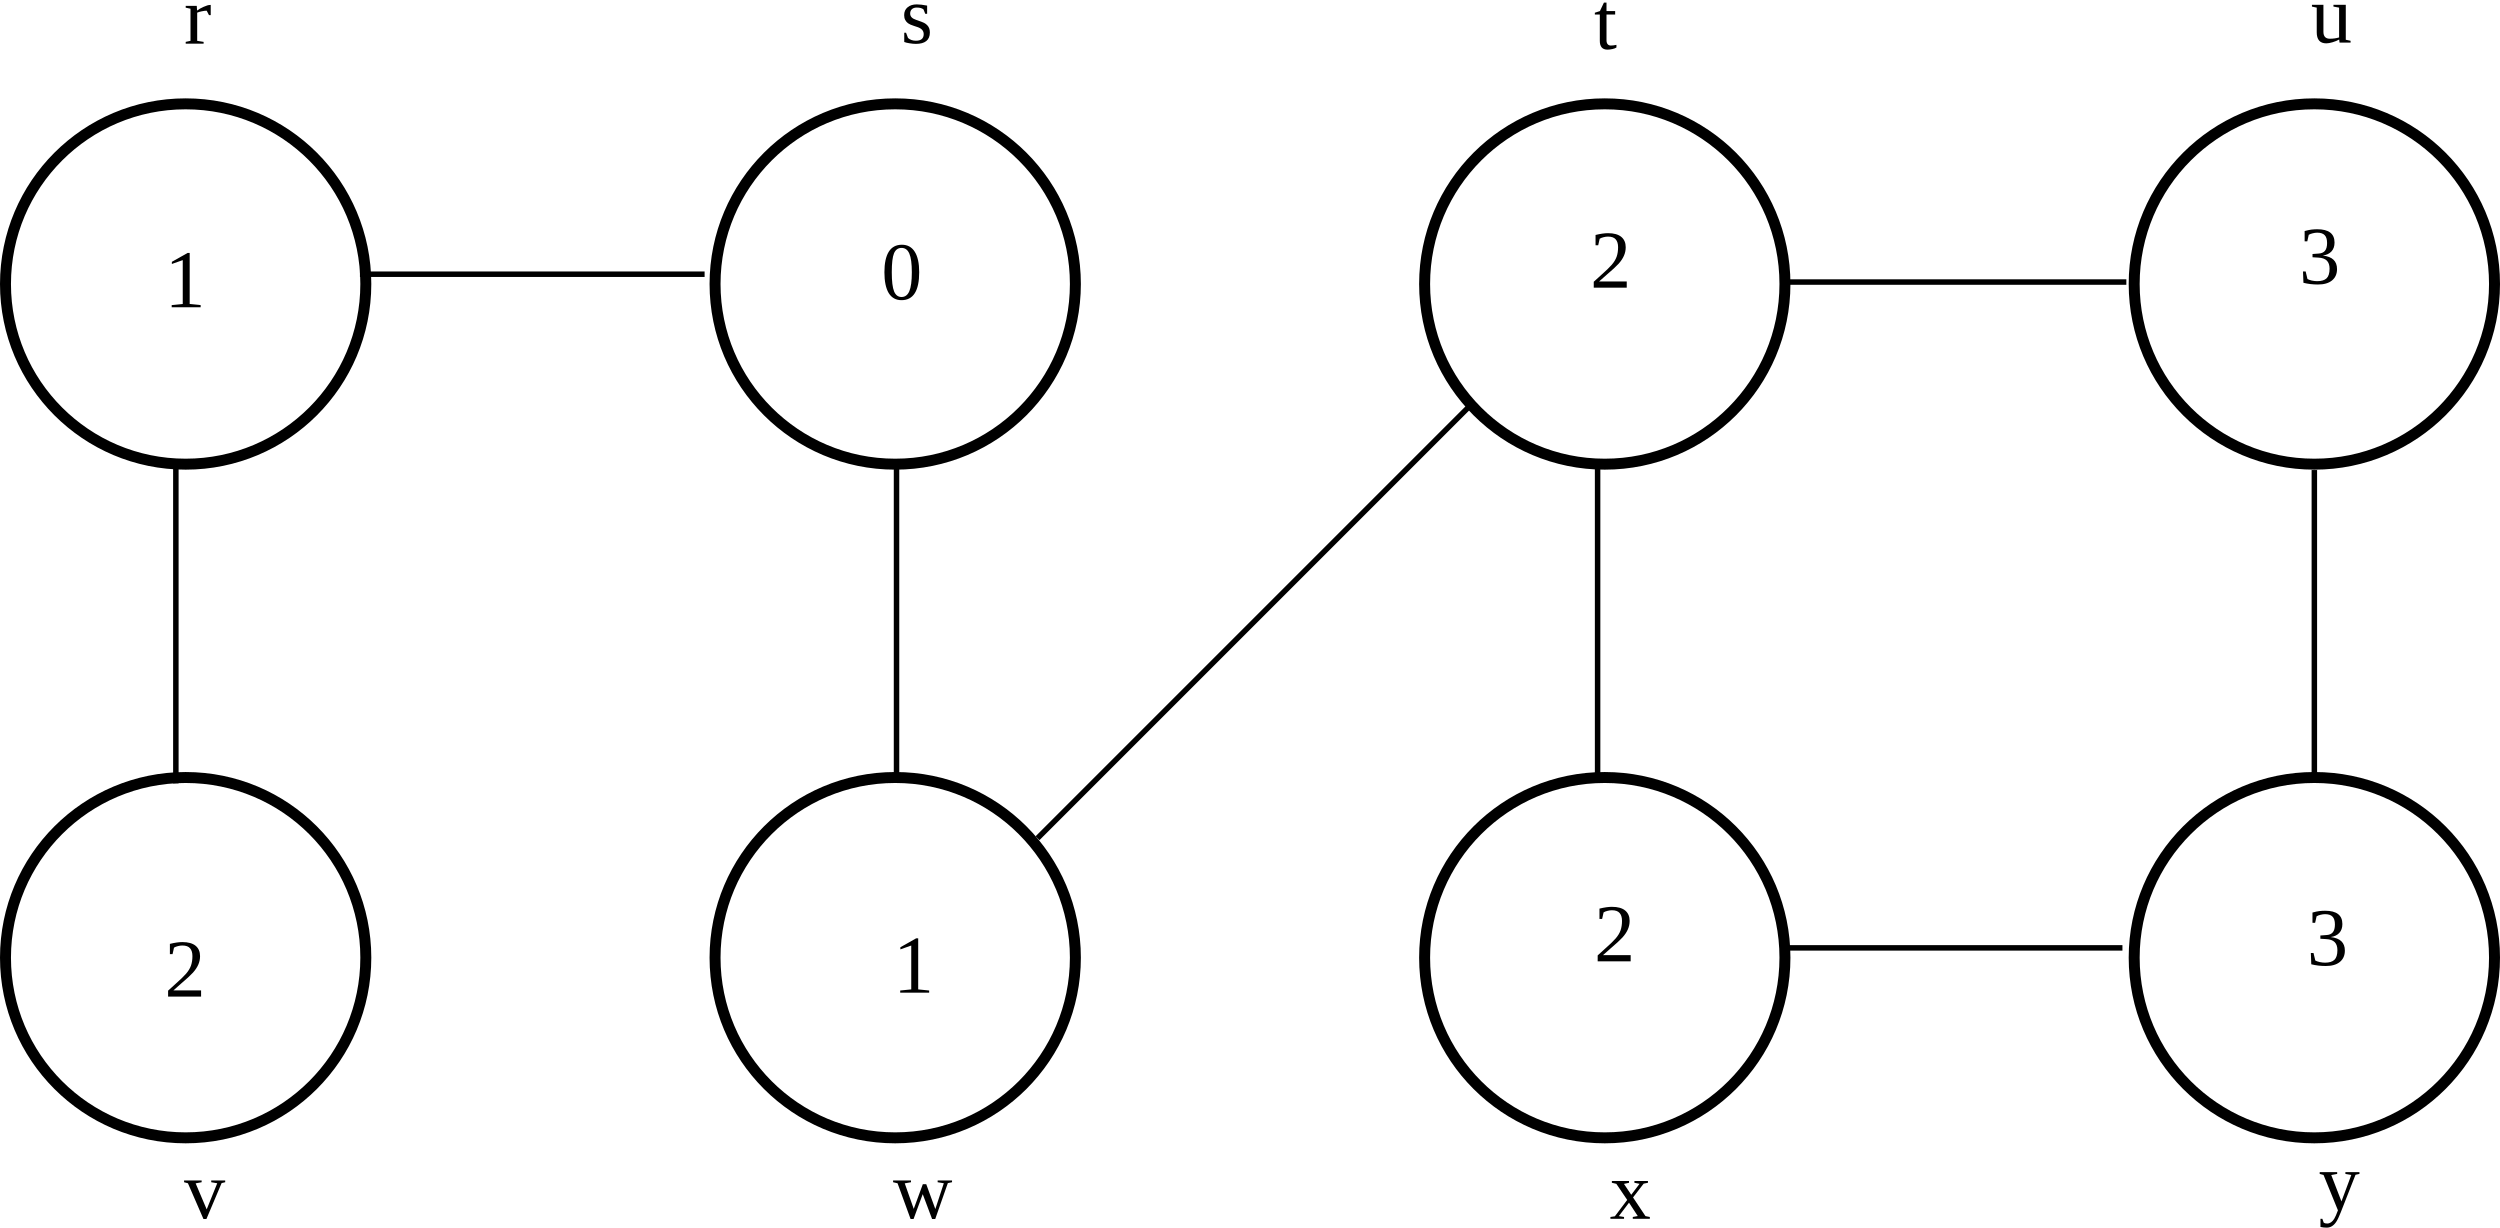
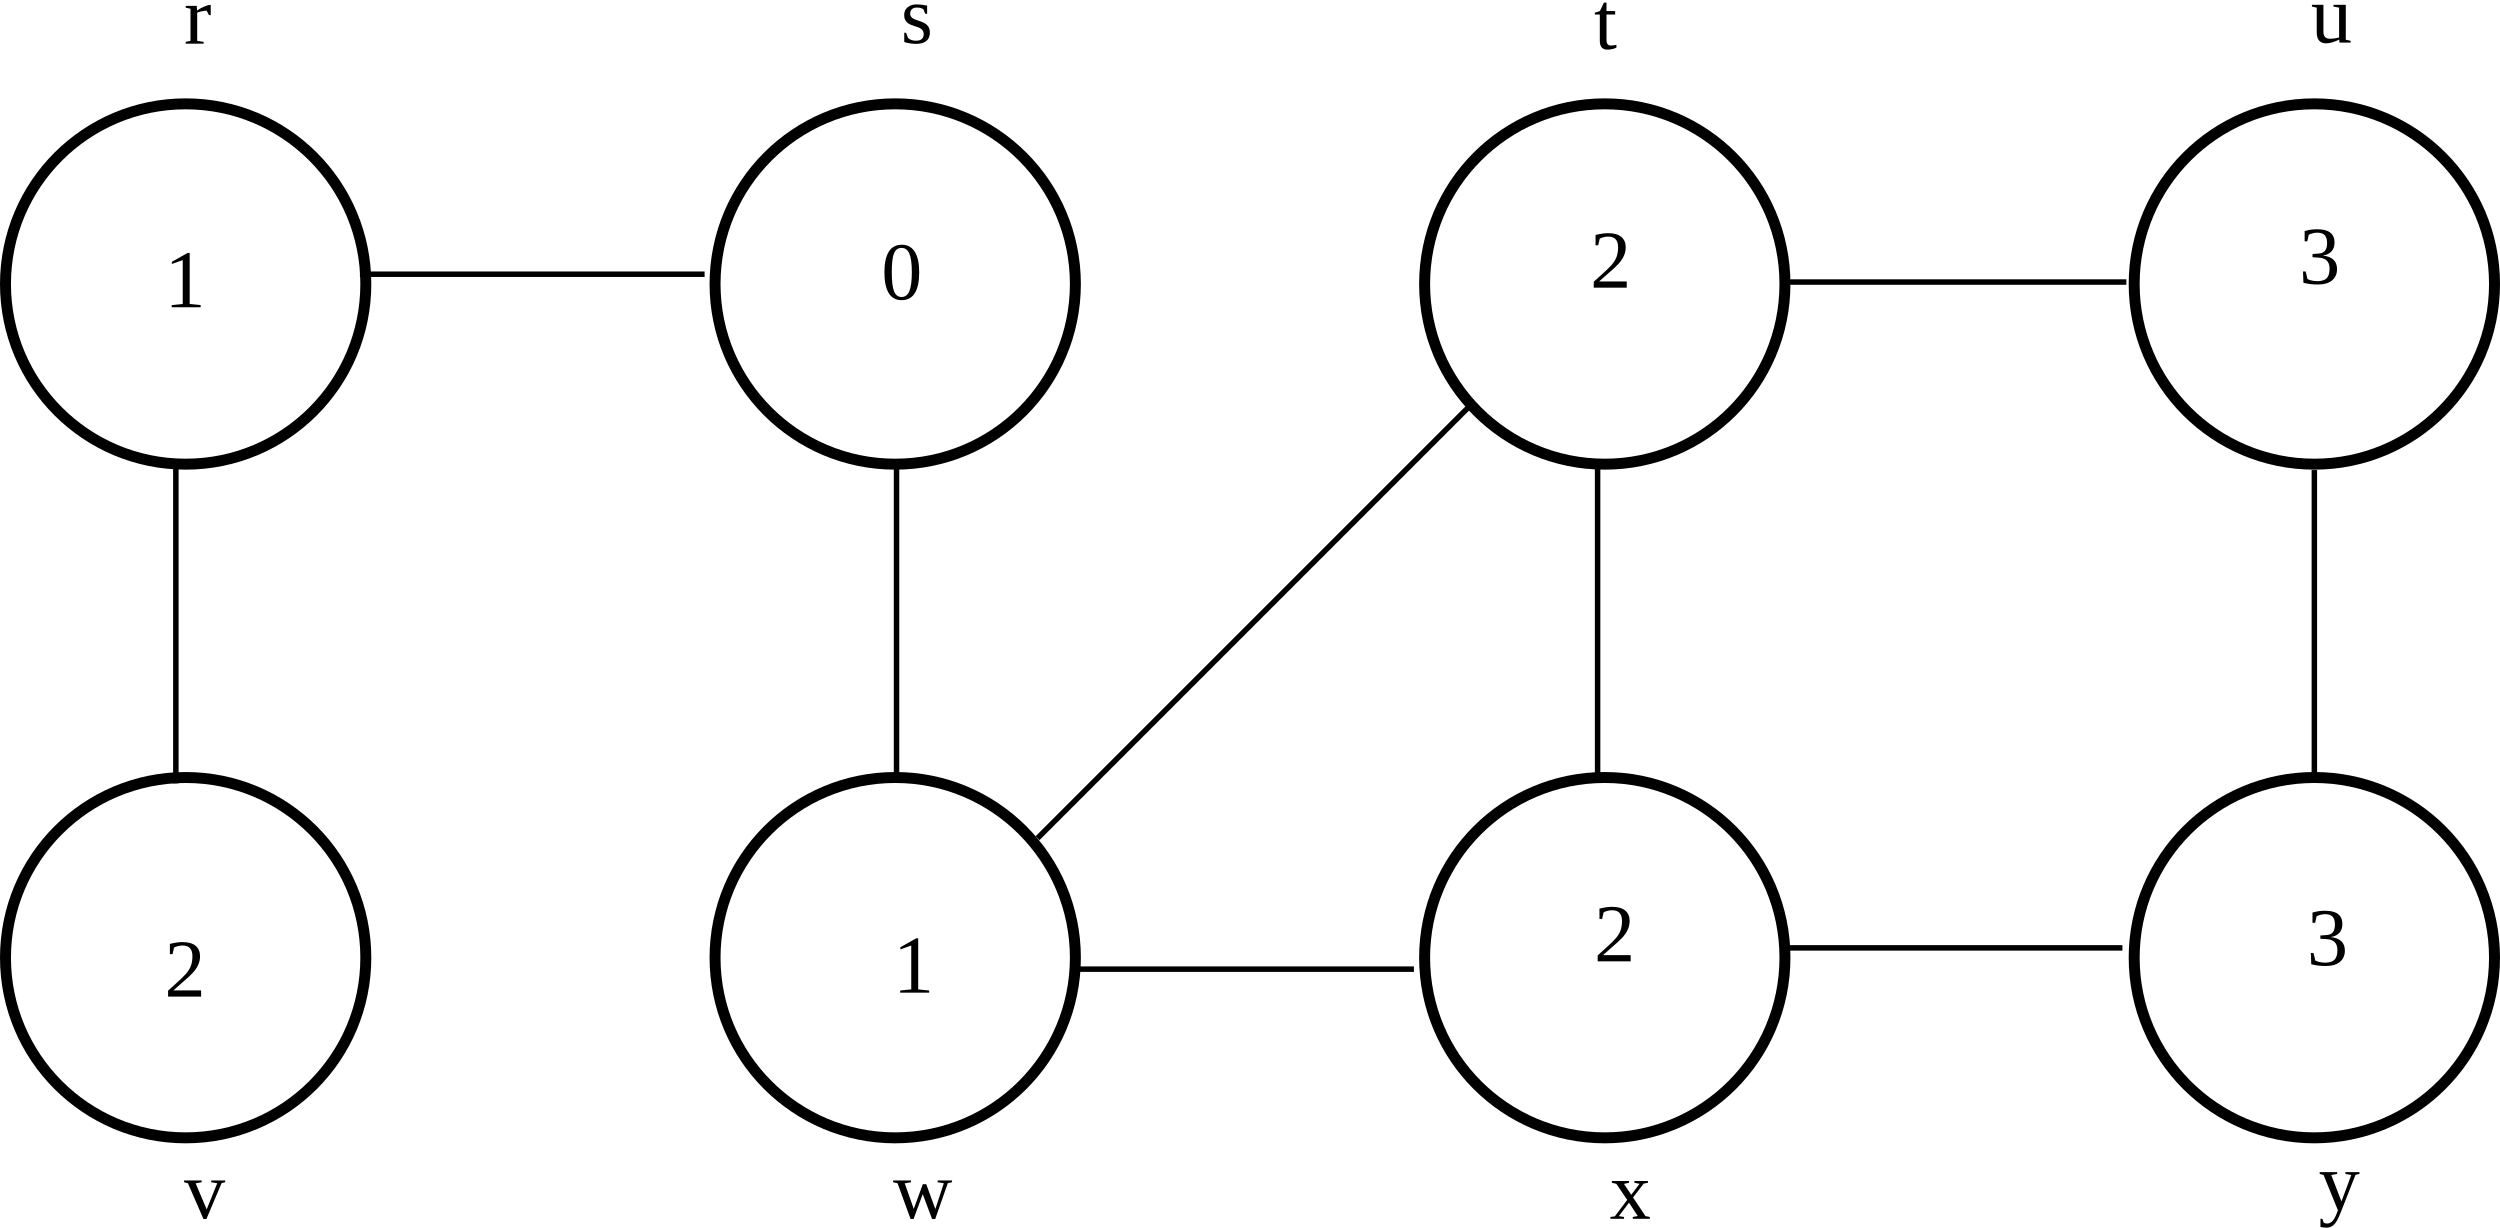
<svg xmlns="http://www.w3.org/2000/svg" width="455.929" height="223.889" id="svg5063" version="1.1" viewBox="0 0 455.929 223.889">
  <defs id="defs5065" />
  <g id="layer1" transform="translate(-165.7857,-289.4962)">
-     <circle style="fill:none;fill-opacity:0.353;stroke:#000000;stroke-width:2;stroke-linecap:butt;stroke-miterlimit:4;stroke-dasharray:none;stroke-opacity:1" id="path5611" cx="329.048" cy="341.291" r="32.857" d="m 361.905,341.291 a 32.857,32.857 0 0 1 -32.857,32.857 32.857,32.857 0 0 1 -32.857,-32.857 32.857,32.857 0 0 1 32.857,-32.857 32.857,32.857 0 0 1 32.857,32.857 z" />
-     <circle style="fill:none;fill-opacity:0.353;stroke:#000000;stroke-width:2;stroke-linecap:butt;stroke-miterlimit:4;stroke-dasharray:none;stroke-opacity:1" id="path5611-1" cx="199.643" cy="341.291" r="32.857" d="M 232.5,341.291 A 32.857,32.857 0 0 1 199.643,374.148 32.857,32.857 0 0 1 166.786,341.291 32.857,32.857 0 0 1 199.643,308.434 32.857,32.857 0 0 1 232.5,341.291 Z" />
-     <circle style="fill:none;fill-opacity:0.353;stroke:#000000;stroke-width:2;stroke-linecap:butt;stroke-miterlimit:4;stroke-dasharray:none;stroke-opacity:1" id="path5611-4" cx="458.452" cy="341.291" r="32.857" d="m 491.31,341.291 a 32.857,32.857 0 0 1 -32.857,32.857 32.857,32.857 0 0 1 -32.857,-32.857 32.857,32.857 0 0 1 32.857,-32.857 32.857,32.857 0 0 1 32.857,32.857 z" />
-     <circle style="fill:none;fill-opacity:0.353;stroke:#000000;stroke-width:2;stroke-linecap:butt;stroke-miterlimit:4;stroke-dasharray:none;stroke-opacity:1" id="path5611-8" cx="329.048" cy="464.148" r="32.857" d="m 361.905,464.148 a 32.857,32.857 0 0 1 -32.857,32.857 32.857,32.857 0 0 1 -32.857,-32.857 32.857,32.857 0 0 1 32.857,-32.857 32.857,32.857 0 0 1 32.857,32.857 z" />
-     <circle style="fill:none;fill-opacity:0.353;stroke:#000000;stroke-width:2;stroke-linecap:butt;stroke-miterlimit:4;stroke-dasharray:none;stroke-opacity:1" id="path5611-6" cx="199.643" cy="464.148" r="32.857" d="M 232.5,464.148 A 32.857,32.857 0 0 1 199.643,497.005 32.857,32.857 0 0 1 166.786,464.148 32.857,32.857 0 0 1 199.643,431.291 32.857,32.857 0 0 1 232.5,464.148 Z" />
-     <circle style="fill:none;fill-opacity:0.353;stroke:#000000;stroke-width:2;stroke-linecap:butt;stroke-miterlimit:4;stroke-dasharray:none;stroke-opacity:1" id="path5611-64" cx="458.452" cy="464.148" r="32.857" d="m 491.31,464.148 a 32.857,32.857 0 0 1 -32.857,32.857 32.857,32.857 0 0 1 -32.857,-32.857 32.857,32.857 0 0 1 32.857,-32.857 32.857,32.857 0 0 1 32.857,32.857 z" />
-     <circle style="fill:none;fill-opacity:0.353;stroke:#000000;stroke-width:2;stroke-linecap:butt;stroke-miterlimit:4;stroke-dasharray:none;stroke-opacity:1" id="path5611-5" cx="587.857" cy="341.291" r="32.857" d="m 620.714,341.291 a 32.857,32.857 0 0 1 -32.857,32.857 32.857,32.857 0 0 1 -32.857,-32.857 32.857,32.857 0 0 1 32.857,-32.857 32.857,32.857 0 0 1 32.857,32.857 z" />
-     <circle style="fill:none;fill-opacity:0.353;stroke:#000000;stroke-width:2;stroke-linecap:butt;stroke-miterlimit:4;stroke-dasharray:none;stroke-opacity:1" id="path5611-60" cx="587.857" cy="464.148" r="32.857" d="m 620.714,464.148 a 32.857,32.857 0 0 1 -32.857,32.857 32.857,32.857 0 0 1 -32.857,-32.857 32.857,32.857 0 0 1 32.857,-32.857 32.857,32.857 0 0 1 32.857,32.857 z" />
+     <circle style="fill:none;fill-opacity:0.353;stroke:#000000;stroke-width:2;stroke-linecap:butt;stroke-miterlimit:4;stroke-dasharray:none;stroke-opacity:1" id="path5611" cx="329.048" cy="341.291" r="32.857" />
+     <circle style="fill:none;fill-opacity:0.353;stroke:#000000;stroke-width:2;stroke-linecap:butt;stroke-miterlimit:4;stroke-dasharray:none;stroke-opacity:1" id="path5611-1" cx="199.643" cy="341.291" r="32.857" />
+     <circle style="fill:none;fill-opacity:0.353;stroke:#000000;stroke-width:2;stroke-linecap:butt;stroke-miterlimit:4;stroke-dasharray:none;stroke-opacity:1" id="path5611-4" cx="458.452" cy="341.291" r="32.857" />
+     <circle style="fill:none;fill-opacity:0.353;stroke:#000000;stroke-width:2;stroke-linecap:butt;stroke-miterlimit:4;stroke-dasharray:none;stroke-opacity:1" id="path5611-8" cx="329.048" cy="464.148" r="32.857" />
+     <circle style="fill:none;fill-opacity:0.353;stroke:#000000;stroke-width:2;stroke-linecap:butt;stroke-miterlimit:4;stroke-dasharray:none;stroke-opacity:1" id="path5611-6" cx="199.643" cy="464.148" r="32.857" />
+     <circle style="fill:none;fill-opacity:0.353;stroke:#000000;stroke-width:2;stroke-linecap:butt;stroke-miterlimit:4;stroke-dasharray:none;stroke-opacity:1" id="path5611-64" cx="458.452" cy="464.148" r="32.857" />
+     <circle style="fill:none;fill-opacity:0.353;stroke:#000000;stroke-width:2;stroke-linecap:butt;stroke-miterlimit:4;stroke-dasharray:none;stroke-opacity:1" id="path5611-5" cx="587.857" cy="341.291" r="32.857" />
+     <circle style="fill:none;fill-opacity:0.353;stroke:#000000;stroke-width:2;stroke-linecap:butt;stroke-miterlimit:4;stroke-dasharray:none;stroke-opacity:1" id="path5611-60" cx="587.857" cy="464.148" r="32.857" />
    <path style="fill:none;fill-rule:evenodd;stroke:#000000;stroke-width:1px;stroke-linecap:butt;stroke-linejoin:miter;stroke-opacity:1" d="m 197.857,373.791 0,58.571" id="path5664" />
    <path style="fill:none;fill-rule:evenodd;stroke:#000000;stroke-width:1px;stroke-linecap:butt;stroke-linejoin:miter;stroke-opacity:1" d="m 329.286,374.505 0,56.429" id="path5666" />
    <path style="fill:none;fill-rule:evenodd;stroke:#000000;stroke-width:1px;stroke-linecap:butt;stroke-linejoin:miter;stroke-opacity:1" d="m 231.429,339.505 62.857,0" id="path5668" />
    <path style="fill:none;fill-rule:evenodd;stroke:#000000;stroke-width:1px;stroke-linecap:butt;stroke-linejoin:miter;stroke-opacity:1" d="m 355,442.362 78.929,-78.929" id="path5670" />
    <path style="fill:none;fill-rule:evenodd;stroke:#000000;stroke-width:1px;stroke-linecap:butt;stroke-linejoin:miter;stroke-opacity:1" d="m 457.143,373.791 0,57.857" id="path5672" />
    <path style="fill:none;fill-rule:evenodd;stroke:#000000;stroke-width:1px;stroke-linecap:butt;stroke-linejoin:miter;stroke-opacity:1" d="m 491.429,462.362 61.429,0" id="path5674" />
    <path style="fill:none;fill-rule:evenodd;stroke:#000000;stroke-width:1px;stroke-linecap:butt;stroke-linejoin:miter;stroke-opacity:1" d="m 587.857,430.934 0,-55.714" id="path5676" />
    <path style="fill:none;fill-rule:evenodd;stroke:#000000;stroke-width:1px;stroke-linecap:butt;stroke-linejoin:miter;stroke-opacity:1" d="m 553.571,340.934 -62.143,0" id="path5678" />
    <text xml:space="preserve" style="font-style:normal;font-variant:normal;font-weight:normal;font-stretch:normal;font-size:15px;line-height:125%;font-family:'Times New Roman';-inkscape-font-specification:'Times New Roman, Normal';text-align:start;letter-spacing:0px;word-spacing:0px;writing-mode:lr-tb;text-anchor:start;fill:#000000;fill-opacity:1;stroke:none;stroke-width:1px;stroke-linecap:butt;stroke-linejoin:miter;stroke-opacity:1" x="199.357" y="297.461" id="text4150">
      <tspan id="tspan4152" x="199.357" y="297.461">r</tspan>
    </text>
    <text xml:space="preserve" style="font-style:normal;font-variant:normal;font-weight:normal;font-stretch:normal;font-size:15px;line-height:125%;font-family:'Times New Roman';-inkscape-font-specification:'Times New Roman, Normal';text-align:start;letter-spacing:0px;word-spacing:0px;writing-mode:lr-tb;text-anchor:start;fill:#000000;fill-opacity:1;stroke:none;stroke-width:1px;stroke-linecap:butt;stroke-linejoin:miter;stroke-opacity:1" x="330.071" y="297.359" id="text4154">
      <tspan id="tspan4156" x="330.071" y="297.359">s</tspan>
    </text>
    <text xml:space="preserve" style="font-style:normal;font-variant:normal;font-weight:normal;font-stretch:normal;font-size:15px;line-height:125%;font-family:'Times New Roman';-inkscape-font-specification:'Times New Roman, Normal';text-align:start;letter-spacing:0px;word-spacing:0px;writing-mode:lr-tb;text-anchor:start;fill:#000000;fill-opacity:1;stroke:none;stroke-width:1px;stroke-linecap:butt;stroke-linejoin:miter;stroke-opacity:1" x="199.357" y="511.664" id="text4158">
      <tspan id="tspan4160" x="199.357" y="511.664">v</tspan>
    </text>
    <text xml:space="preserve" style="font-style:normal;font-variant:normal;font-weight:normal;font-stretch:normal;font-size:15px;line-height:125%;font-family:'Times New Roman';-inkscape-font-specification:'Times New Roman, Normal';text-align:start;letter-spacing:0px;word-spacing:0px;writing-mode:lr-tb;text-anchor:start;fill:#000000;fill-opacity:1;stroke:none;stroke-width:1px;stroke-linecap:butt;stroke-linejoin:miter;stroke-opacity:1" x="328.643" y="511.664" id="text4162">
      <tspan id="tspan4164" x="328.643" y="511.664">w</tspan>
    </text>
    <text xml:space="preserve" style="font-style:normal;font-variant:normal;font-weight:normal;font-stretch:normal;font-size:15px;line-height:125%;font-family:'Times New Roman';-inkscape-font-specification:'Times New Roman, Normal';text-align:start;letter-spacing:0px;word-spacing:0px;writing-mode:lr-tb;text-anchor:start;fill:#000000;fill-opacity:1;stroke:none;stroke-width:1px;stroke-linecap:butt;stroke-linejoin:miter;stroke-opacity:1" x="459.357" y="511.767" id="text4166">
      <tspan id="tspan4168" x="459.357" y="511.767">x</tspan>
    </text>
    <text xml:space="preserve" style="font-style:normal;font-variant:normal;font-weight:normal;font-stretch:normal;font-size:15px;line-height:125%;font-family:'Times New Roman';-inkscape-font-specification:'Times New Roman, Normal';text-align:start;letter-spacing:0px;word-spacing:0px;writing-mode:lr-tb;text-anchor:start;fill:#000000;fill-opacity:1;stroke:none;stroke-width:1px;stroke-linecap:butt;stroke-linejoin:miter;stroke-opacity:1" x="588.643" y="510.148" id="text4170">
      <tspan id="tspan4172" x="588.643" y="510.148">y</tspan>
    </text>
    <text xml:space="preserve" style="font-style:normal;font-variant:normal;font-weight:normal;font-stretch:normal;font-size:15px;line-height:125%;font-family:'Times New Roman';-inkscape-font-specification:'Times New Roman, Normal';text-align:start;letter-spacing:0px;word-spacing:0px;writing-mode:lr-tb;text-anchor:start;fill:#000000;fill-opacity:1;stroke:none;stroke-width:1px;stroke-linecap:butt;stroke-linejoin:miter;stroke-opacity:1" x="587.214" y="297.26" id="text4174">
      <tspan id="tspan4176" x="587.214" y="297.26">u</tspan>
    </text>
    <text xml:space="preserve" style="font-style:normal;font-variant:normal;font-weight:normal;font-stretch:normal;font-size:15px;line-height:125%;font-family:'Times New Roman';-inkscape-font-specification:'Times New Roman, Normal';text-align:start;letter-spacing:0px;word-spacing:0px;writing-mode:lr-tb;text-anchor:start;fill:#000000;fill-opacity:1;stroke:none;stroke-width:1px;stroke-linecap:butt;stroke-linejoin:miter;stroke-opacity:1" x="456.5" y="298.41" id="text4178">
      <tspan id="tspan4180" x="456.5" y="298.41">t</tspan>
    </text>
    <text xml:space="preserve" style="font-style:normal;font-variant:normal;font-weight:normal;font-stretch:normal;font-size:15px;line-height:125%;font-family:'Times New Roman';-inkscape-font-specification:'Times New Roman, Normal';text-align:start;letter-spacing:0px;word-spacing:0px;writing-mode:lr-tb;text-anchor:start;fill:#000000;fill-opacity:1;stroke:none;stroke-width:1px;stroke-linecap:butt;stroke-linejoin:miter;stroke-opacity:1" x="195.786" y="345.528" id="text4167">
      <tspan id="tspan4169" x="195.786" y="345.528">1</tspan>
    </text>
    <text xml:space="preserve" style="font-style:normal;font-variant:normal;font-weight:normal;font-stretch:normal;font-size:15px;line-height:125%;font-family:'Times New Roman';-inkscape-font-specification:'Times New Roman, Normal';text-align:start;letter-spacing:0px;word-spacing:0px;writing-mode:lr-tb;text-anchor:start;fill:#000000;fill-opacity:1;stroke:none;stroke-width:1px;stroke-linecap:butt;stroke-linejoin:miter;stroke-opacity:1" x="326.5" y="344.099" id="text4171">
      <tspan id="tspan4173" x="326.5" y="344.099">0</tspan>
    </text>
    <text xml:space="preserve" style="font-style:normal;font-variant:normal;font-weight:normal;font-stretch:normal;font-size:15px;line-height:125%;font-family:'Times New Roman';-inkscape-font-specification:'Times New Roman, Normal';text-align:start;letter-spacing:0px;word-spacing:0px;writing-mode:lr-tb;text-anchor:start;fill:#000000;fill-opacity:1;stroke:none;stroke-width:1px;stroke-linecap:butt;stroke-linejoin:miter;stroke-opacity:1" x="328.643" y="470.528" id="text4175">
      <tspan id="tspan4177" x="328.643" y="470.528">1</tspan>
    </text>
    <text xml:space="preserve" style="font-style:normal;font-variant:normal;font-weight:normal;font-stretch:normal;font-size:15px;line-height:125%;font-family:'Times New Roman';-inkscape-font-specification:'Times New Roman, Normal';text-align:start;letter-spacing:0px;word-spacing:0px;writing-mode:lr-tb;text-anchor:start;fill:#000000;fill-opacity:1;stroke:none;stroke-width:1px;stroke-linecap:butt;stroke-linejoin:miter;stroke-opacity:1" x="195.786" y="471.242" id="text4179">
      <tspan id="tspan4181" x="195.786" y="471.242">2</tspan>
    </text>
    <text xml:space="preserve" style="font-style:normal;font-variant:normal;font-weight:normal;font-stretch:normal;font-size:15px;line-height:125%;font-family:'Times New Roman';-inkscape-font-specification:'Times New Roman, Normal';text-align:start;letter-spacing:0px;word-spacing:0px;writing-mode:lr-tb;text-anchor:start;fill:#000000;fill-opacity:1;stroke:none;stroke-width:1px;stroke-linecap:butt;stroke-linejoin:miter;stroke-opacity:1" x="455.786" y="341.957" id="text4183">
      <tspan id="tspan4185" x="455.786" y="341.957">2</tspan>
    </text>
    <text xml:space="preserve" style="font-style:normal;font-variant:normal;font-weight:normal;font-stretch:normal;font-size:15px;line-height:125%;font-family:'Times New Roman';-inkscape-font-specification:'Times New Roman, Normal';text-align:start;letter-spacing:0px;word-spacing:0px;writing-mode:lr-tb;text-anchor:start;fill:#000000;fill-opacity:1;stroke:none;stroke-width:1px;stroke-linecap:butt;stroke-linejoin:miter;stroke-opacity:1" x="456.5" y="464.814" id="text4187">
      <tspan id="tspan4189" x="456.5" y="464.814">2</tspan>
    </text>
    <text xml:space="preserve" style="font-style:normal;font-variant:normal;font-weight:normal;font-stretch:normal;font-size:15px;line-height:125%;font-family:'Times New Roman';-inkscape-font-specification:'Times New Roman, Normal';text-align:start;letter-spacing:0px;word-spacing:0px;writing-mode:lr-tb;text-anchor:start;fill:#000000;fill-opacity:1;stroke:none;stroke-width:1px;stroke-linecap:butt;stroke-linejoin:miter;stroke-opacity:1" x="586.5" y="465.528" id="text4191">
      <tspan id="tspan4193" x="586.5" y="465.528">3</tspan>
    </text>
    <text xml:space="preserve" style="font-style:normal;font-variant:normal;font-weight:normal;font-stretch:normal;font-size:15px;line-height:125%;font-family:'Times New Roman';-inkscape-font-specification:'Times New Roman, Normal';text-align:start;letter-spacing:0px;word-spacing:0px;writing-mode:lr-tb;text-anchor:start;fill:#000000;fill-opacity:1;stroke:none;stroke-width:1px;stroke-linecap:butt;stroke-linejoin:miter;stroke-opacity:1" x="585.071" y="341.242" id="text4195">
      <tspan id="tspan4197" x="585.071" y="341.242">3</tspan>
    </text>
+     <path style="fill:none;fill-rule:evenodd;stroke:#000000;stroke-width:1px;stroke-linecap:butt;stroke-linejoin:miter;stroke-opacity:1" d="m 362.214,466.242 61.429,0" id="path4181" />
  </g>
</svg>
